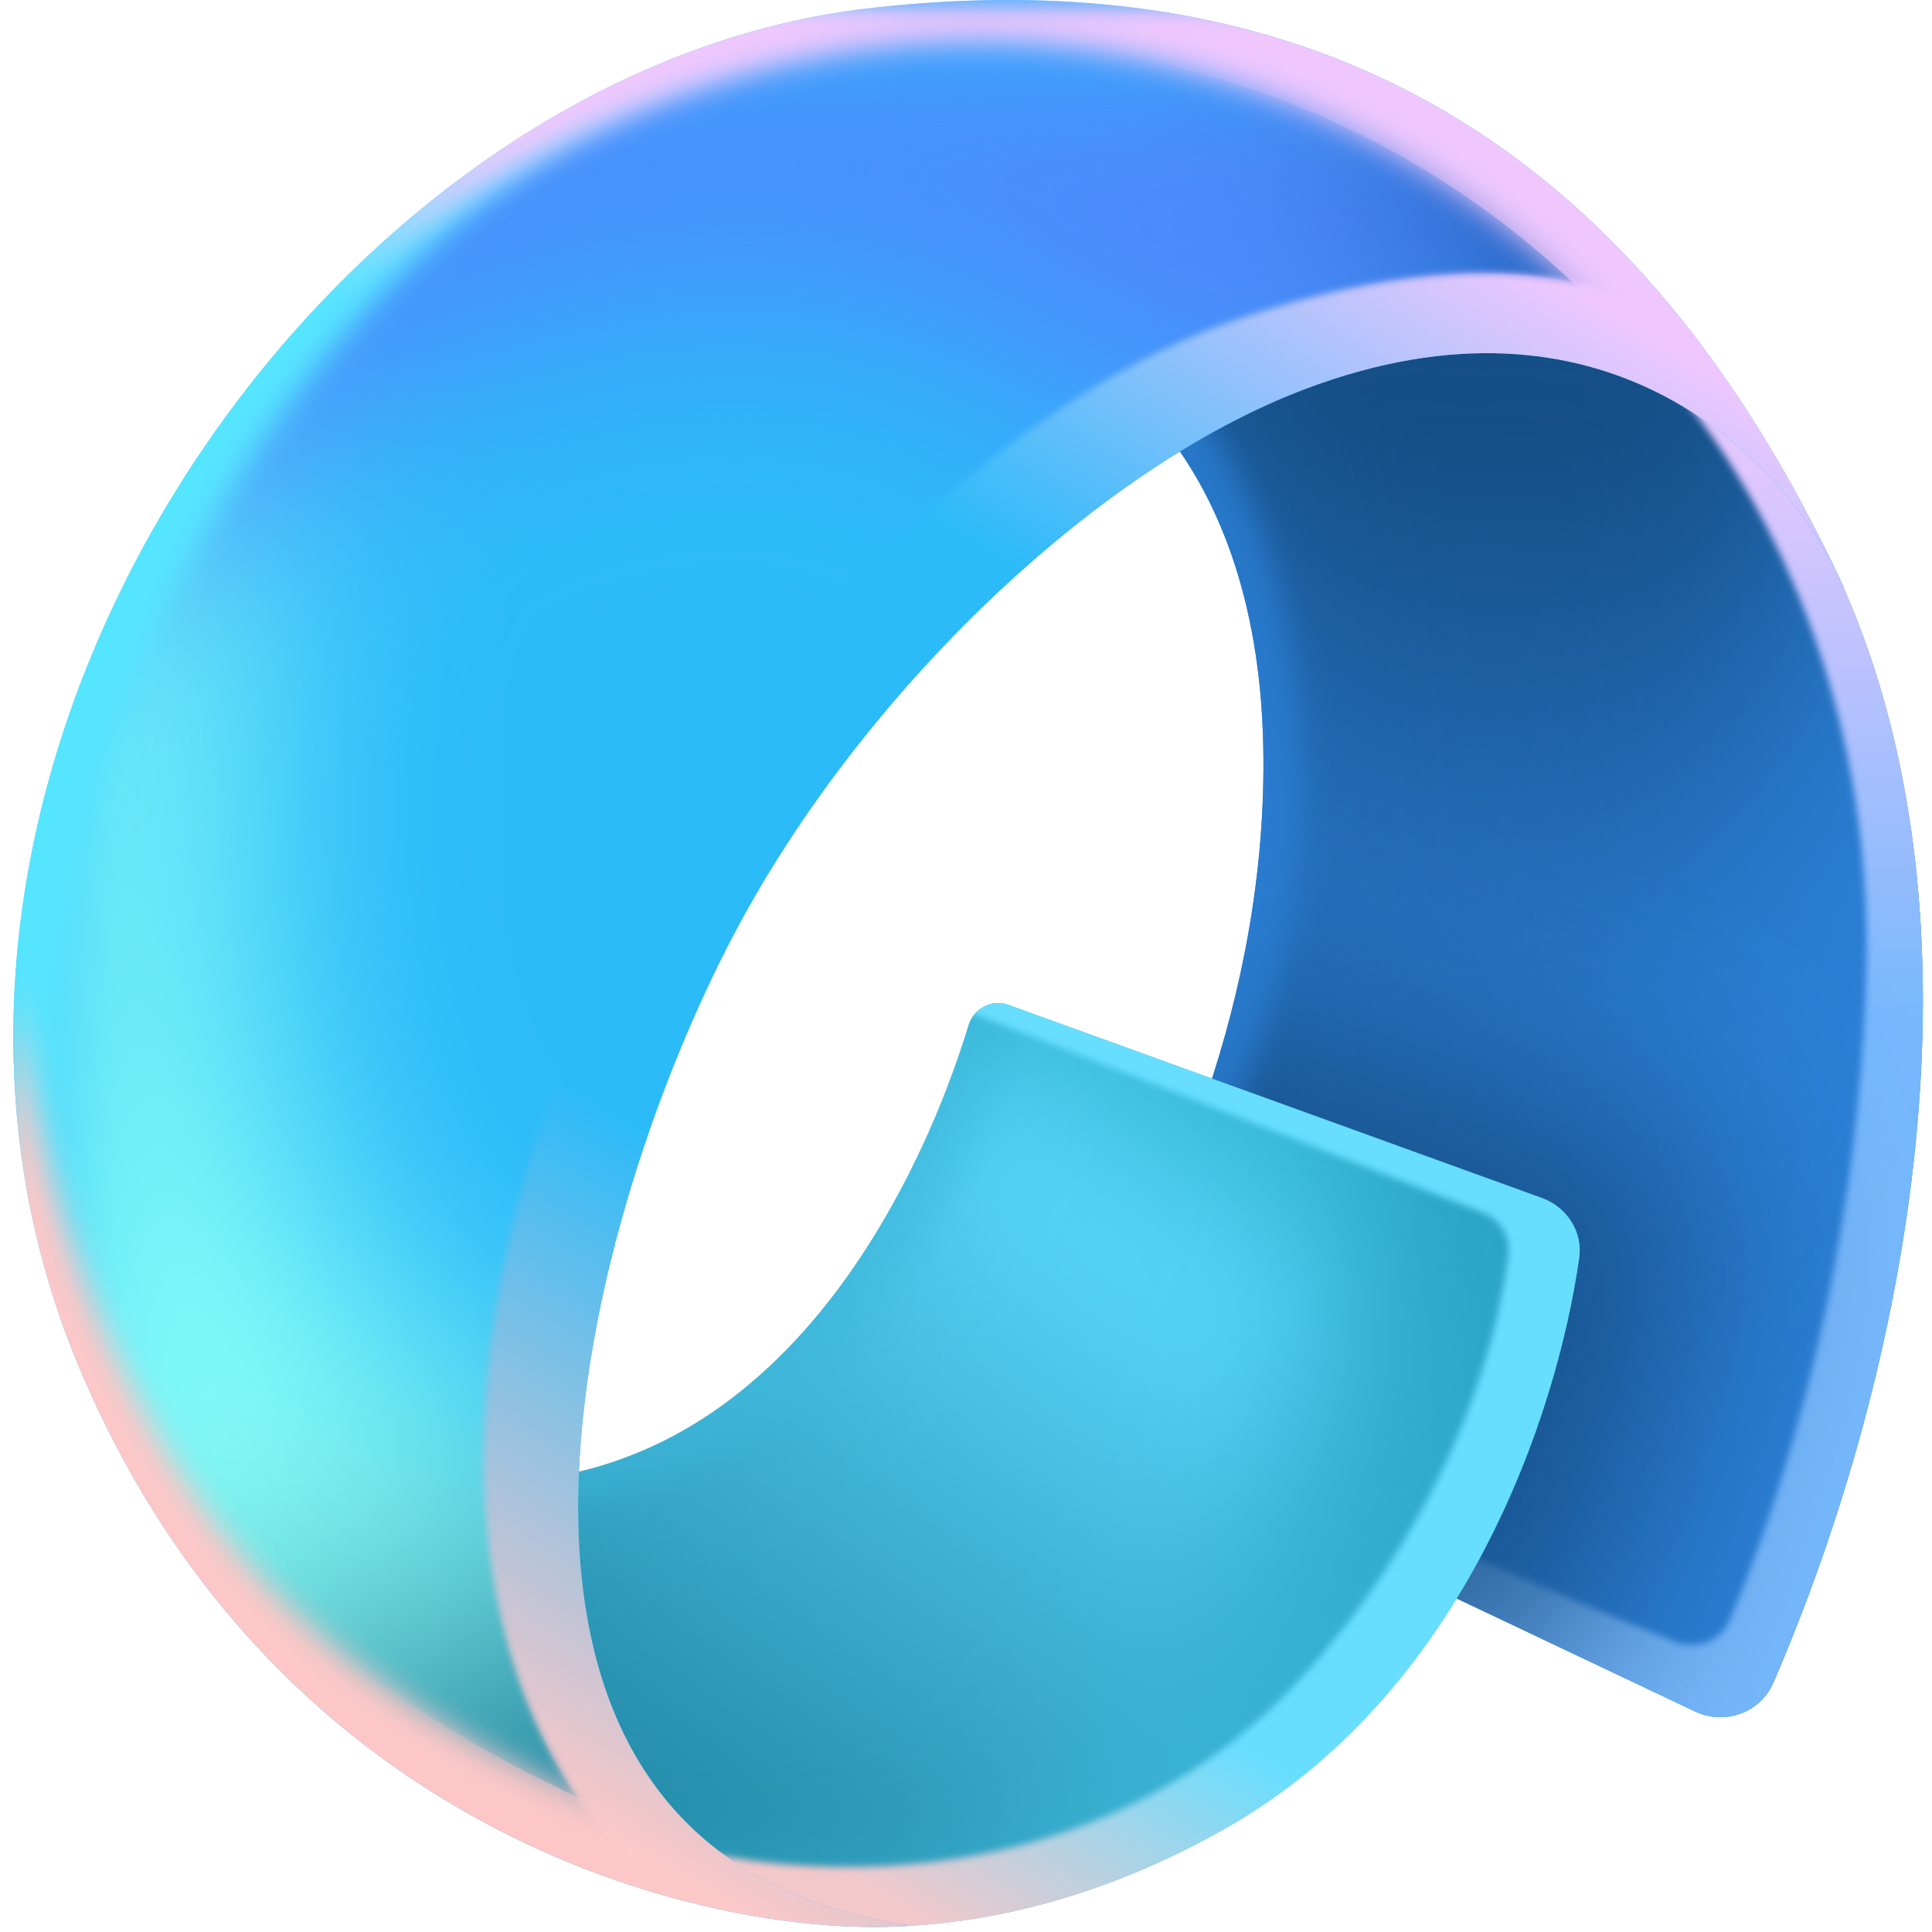
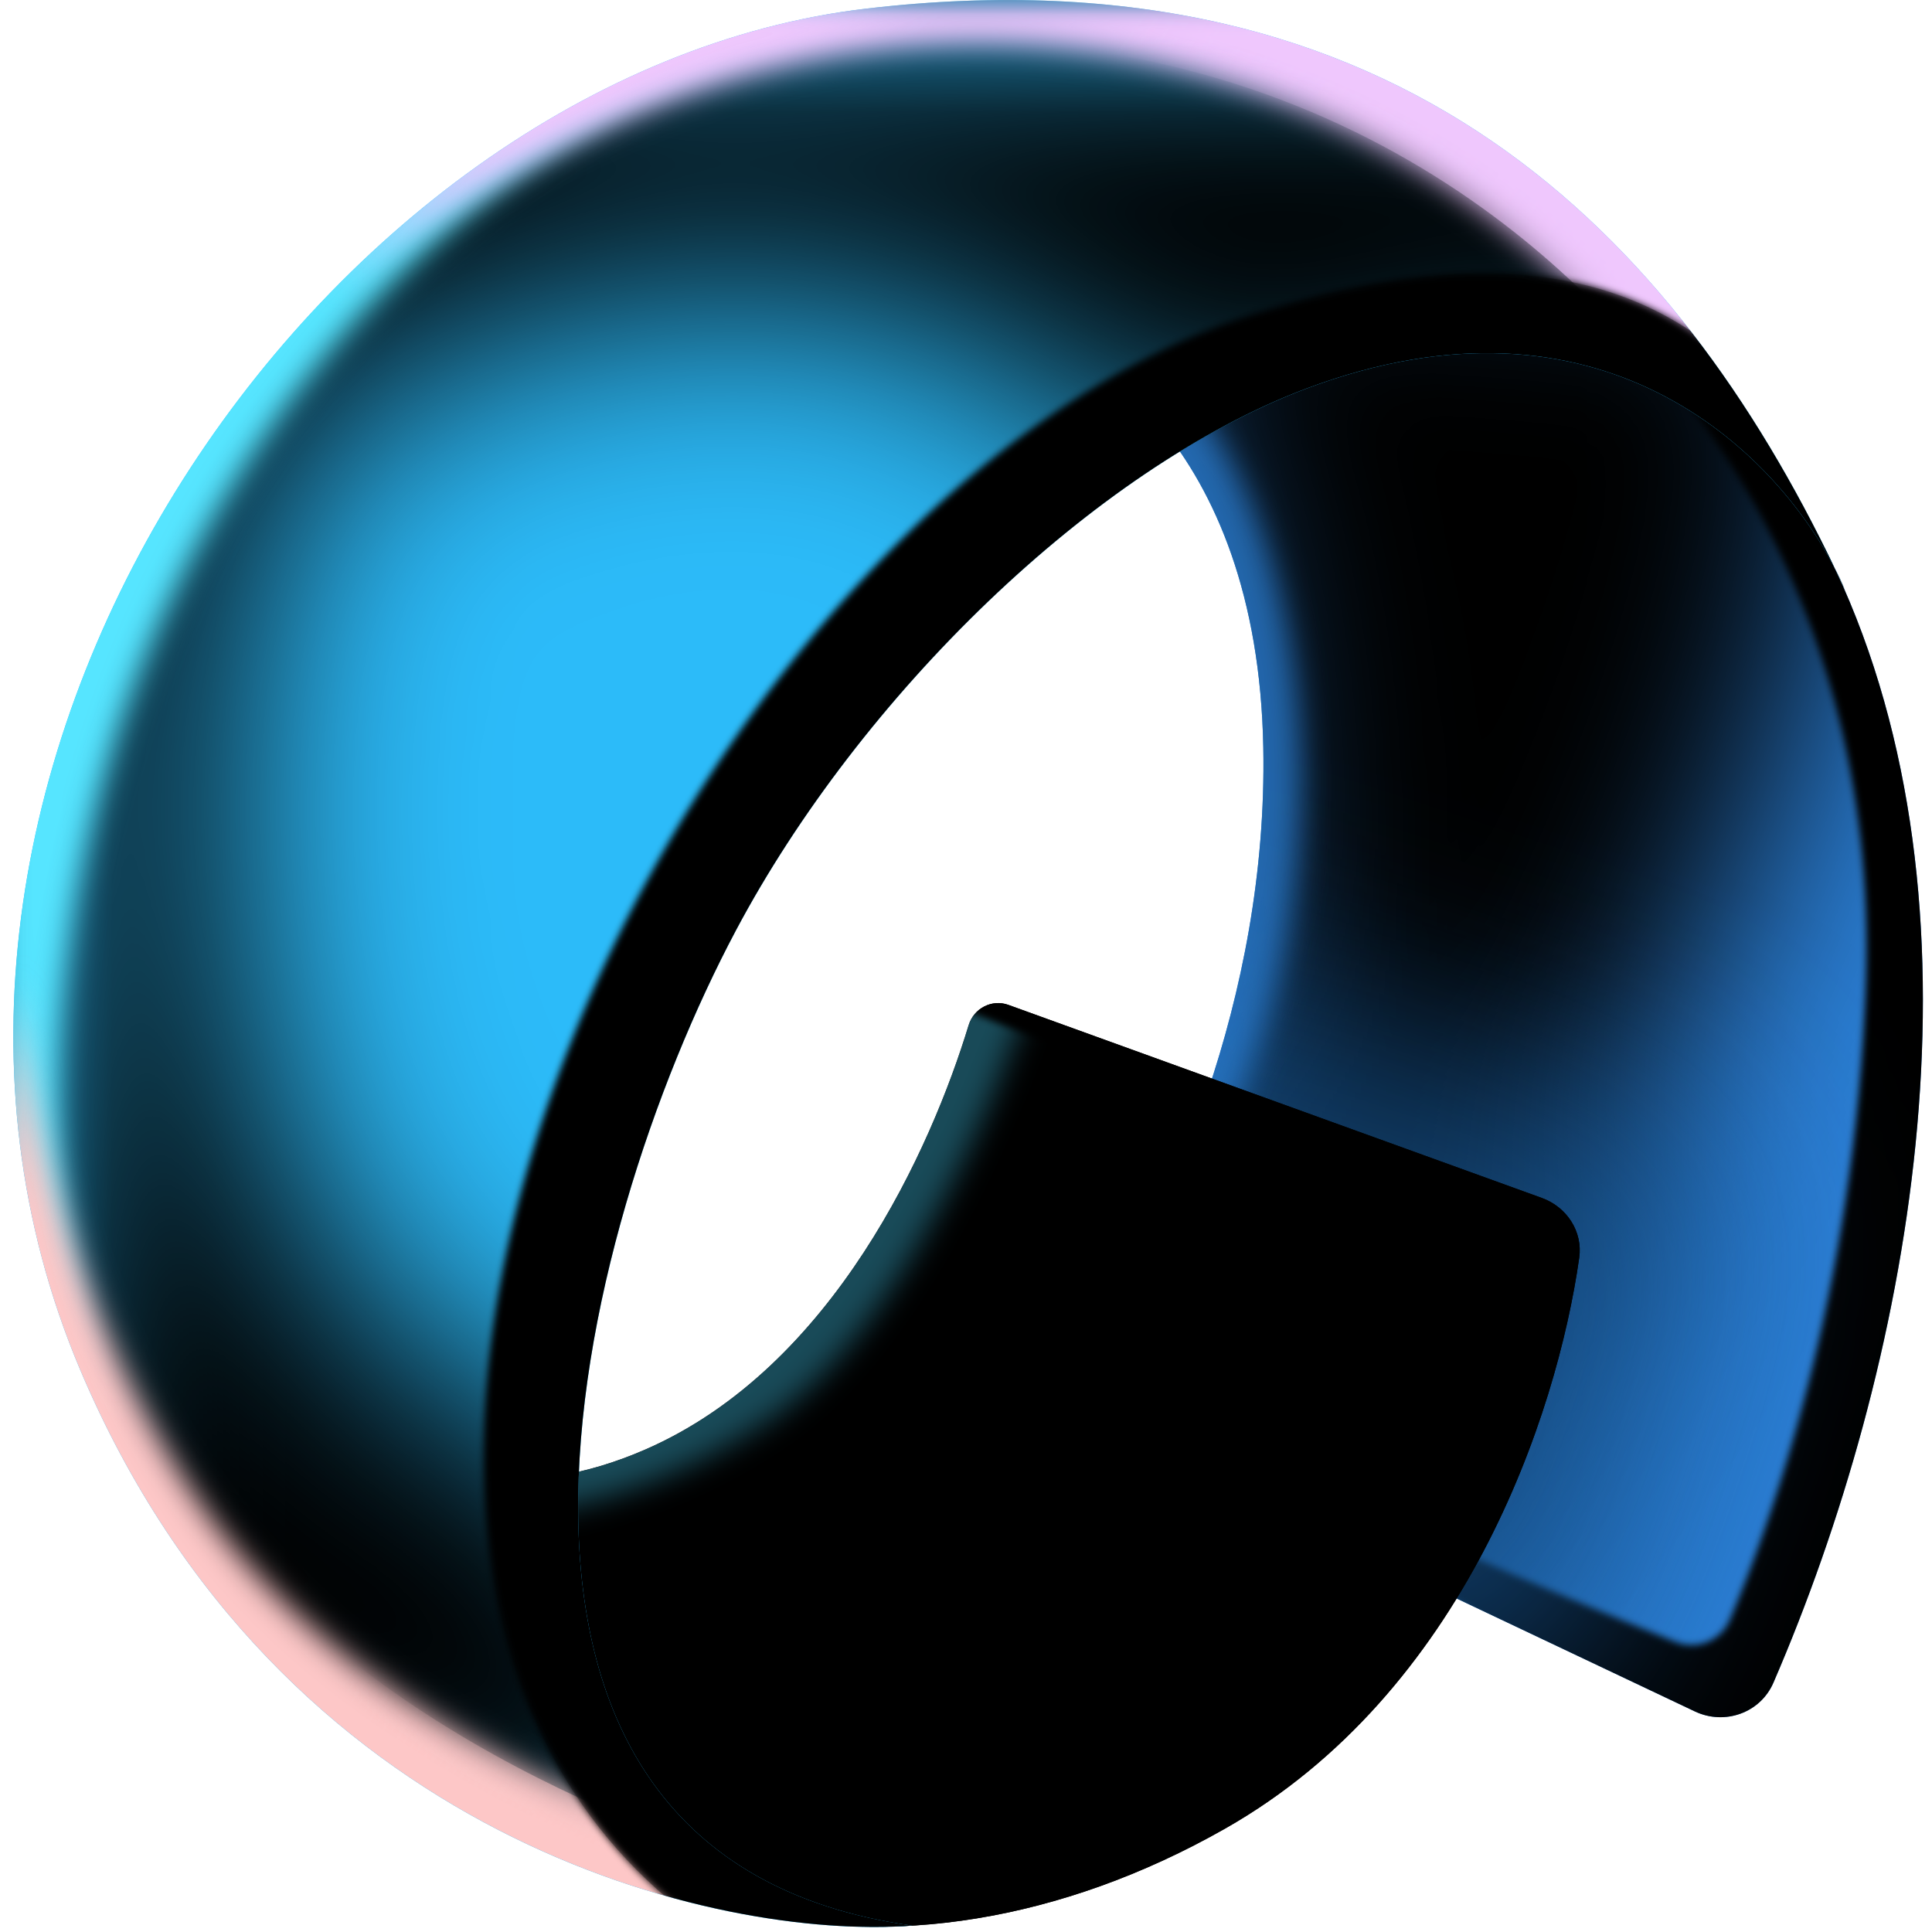
<svg xmlns="http://www.w3.org/2000/svg" width="53" height="53" viewBox="0 0 53 53" fill="none">
  <path d="M30.551 39.39L46.496 46.949C47.312 47.336 48.29 46.989 48.649 46.16C52.376 37.538 54.688 25.403 50.552 16.068C46.657 7.275 37.023 4.887 33.613 5.386L27.356 8.775C29.724 9.21 34.499 12.164 34.655 20.506C34.785 27.41 32.008 33.48 29.877 36.796C29.302 37.691 29.59 38.935 30.551 39.39Z" fill="#2B80D7" />
  <mask id="mask0_1274_609" style="mask-type:alpha" maskUnits="userSpaceOnUse" x="27" y="5" width="26" height="43">
    <path d="M30.552 39.392L46.496 46.95C47.313 47.337 48.291 46.991 48.65 46.161C52.376 37.539 54.688 25.404 50.553 16.069C46.657 7.277 37.024 4.888 33.614 5.388L27.357 8.777C29.725 9.211 34.499 12.166 34.656 20.508C34.785 27.411 32.008 33.481 29.877 36.798C29.302 37.692 29.591 38.936 30.552 39.392Z" fill="#DEA00D" />
  </mask>
  <g mask="url(#mask0_1274_609)">
    <g filter="url(#filter0_f_1274_609)">
      <path d="M35.43 41.982C43.831 35.93 55.087 11.262 49.44 6.385C47.364 4.592 28.414 5.016 26.721 3.676L28.101 5.73C28.101 5.73 33.649 12.679 33.286 23.591C33.063 30.293 30.655 37.221 29.159 40.608C28.914 41.162 17.799 35.677 17.59 36.102C16.996 37.312 27.897 42.712 27.897 42.712L34.88 42.177C35.08 42.162 35.267 42.1 35.43 41.982Z" fill="url(#paint0_linear_1274_609)" />
    </g>
    <g filter="url(#filter1_f_1274_609)">
      <path d="M48.841 48.572C57.057 42.391 64.683 24.032 58.948 13.773C57.61 11.379 47.586 4.526 45.893 3.186L45.367 10.012C45.367 10.012 51.554 15.973 51.19 26.906C50.904 35.479 48.486 42.015 47.455 44.437C47.206 45.022 46.54 45.279 45.95 45.04C43.166 43.914 35.781 40.868 36.04 40.341C35.446 41.551 46.246 47.882 46.246 47.882L47.662 48.645C48.04 48.849 48.498 48.83 48.841 48.572Z" fill="url(#paint1_linear_1274_609)" />
    </g>
    <g opacity="0.8" filter="url(#filter2_f_1274_609)">
      <rect width="20.739" height="17.359" rx="3.273" transform="matrix(0.949979 0.312314 -0.312274 0.949992 28.3636 25.1388)" fill="#13497E" />
    </g>
    <g opacity="0.7" filter="url(#filter3_f_1274_609)">
      <path d="M29.994 35.338C36.657 30.685 37.675 15.853 31.908 10.13C30.422 8.655 28.203 7.071 26.773 6.083L27.939 7.598C27.939 7.598 32.627 12.72 32.32 20.765C32.132 25.706 30.097 30.813 28.833 33.31C28.626 33.718 19.232 29.675 19.056 29.988C18.554 30.88 27.766 34.861 27.766 34.861L28.931 35.409C29.276 35.571 29.681 35.556 29.994 35.338Z" fill="#2B80D7" />
    </g>
  </g>
  <path d="M42.295 32.862L27.662 27.566C27.208 27.401 26.712 27.662 26.572 28.124C25.555 31.467 22.888 37.501 17.707 39.762C10.894 42.736 8.653 36.083 11.651 44.49C14.648 52.898 24.554 55.309 33.612 50.16C40.179 46.428 42.711 38.811 43.322 34.505C43.425 33.783 42.981 33.11 42.295 32.862Z" fill="url(#paint2_linear_1274_609)" />
  <mask id="mask1_1274_609" style="mask-type:alpha" maskUnits="userSpaceOnUse" x="10" y="27" width="34" height="26">
    <path d="M42.295 32.863L27.662 27.567C27.208 27.403 26.712 27.663 26.572 28.125C25.555 31.468 22.887 37.502 17.707 39.764C10.894 42.737 8.653 36.084 11.65 44.492C14.648 52.899 24.554 55.31 33.612 50.162C40.178 46.43 42.711 38.813 43.322 34.506C43.425 33.784 42.981 33.111 42.295 32.863Z" fill="url(#paint3_radial_1274_609)" />
  </mask>
  <g mask="url(#mask1_1274_609)">
    <g filter="url(#filter4_f_1274_609)">
      <path d="M19.463 55.114C33.667 55.114 39.608 29.482 37.954 25.13C37.865 24.896 37.649 24.748 37.41 24.673L11.022 16.395L27.079 23.017C27.257 23.091 27.359 23.275 27.321 23.462C27.011 24.974 25.496 31.5 21.659 35.641C17.296 40.349 8.286 41.406 4.569 40.528C2.59 40.525 1.472 39.847 1.472 39.847C5.973 42.772 12.437 55.114 19.463 55.114Z" fill="url(#paint4_linear_1274_609)" />
    </g>
    <g opacity="0.4" filter="url(#filter5_f_1274_609)">
      <path d="M21.099 38.935C26.871 35.025 31.175 20.213 30.024 16.087C29.921 15.715 29.561 15.511 29.175 15.494L13.714 14.803L27.171 21.419C27.33 21.497 27.421 21.665 27.392 21.84C27.144 23.293 25.878 29.88 22.637 34.049C18.977 38.757 11.419 39.813 8.301 38.935C6.64 38.932 5.783 39.605 5.783 39.605C9.559 42.529 15.975 42.407 21.099 38.935Z" fill="#3EBADD" />
    </g>
    <g filter="url(#filter6_f_1274_609)">
      <path d="M34.065 51.424C41.015 47.474 47.122 31.617 45.679 27.607C45.57 27.303 45.269 27.138 44.948 27.099L26.536 24.877L26.118 27.578L40.659 33.256C41.134 33.442 41.441 33.901 41.379 34.408C41.148 36.271 40.163 40.955 35.958 45.741C30.533 51.914 22.692 51.622 18.975 50.744C16.995 50.741 16.508 50.744 16.508 50.744C20.744 53.754 27.956 54.896 34.065 51.424Z" fill="url(#paint5_linear_1274_609)" />
    </g>
  </g>
  <path d="M20.189 25.523C15.757 33.861 11.469 50.935 25.024 52.825C19.723 53.233 7.675 50.51 2.201 37.58C-4.641 21.417 8.784 1.995 23.773 0.236C38.426 -1.485 45.979 6.512 50.328 15.579C50.44 15.794 50.538 16.003 50.622 16.203C50.526 15.994 50.428 15.786 50.328 15.579C48.655 12.346 43.893 7.633 35.829 10.663C29.996 12.855 23.598 19.108 20.189 25.523Z" fill="#2CBBF9" />
  <mask id="mask2_1274_609" style="mask-type:alpha" maskUnits="userSpaceOnUse" x="0" y="0" width="51" height="53">
    <path d="M20.189 25.522C15.757 33.86 11.469 50.934 25.024 52.824C19.723 53.232 7.675 50.509 2.201 37.579C-4.641 21.416 8.784 1.994 23.773 0.235C38.426 -1.485 45.979 6.511 50.328 15.578C50.44 15.793 50.538 16.002 50.622 16.202C50.526 15.993 50.428 15.785 50.328 15.578C48.655 12.345 43.893 7.632 35.829 10.662C29.995 12.854 23.598 19.107 20.189 25.522Z" fill="#00CCC0" />
  </mask>
  <g mask="url(#mask2_1274_609)">
    <g filter="url(#filter7_f_1274_609)">
      <path d="M-11.039 37.22C-5.565 50.15 19.334 54.022 24.635 53.615C24.901 51.106 17.295 45.66 17.56 39.6C17.56 39.6 7.861 39.911 6.38 25.521C4.899 11.131 13.153 3.889 13.153 3.889C3.313 8.74 -14.001 30.225 -11.039 37.22Z" fill="url(#paint6_linear_1274_609)" />
      <path d="M50.621 16.204C76.173 -4.421 32.947 -9.182 17.958 -7.422C11.719 -6.689 -4.695 9.808 1.766 16.908C1.766 16.908 8.466 9.485 17.958 8.129C27.45 6.773 31.846 13.616 31.846 13.616C33.002 12.906 36.043 12.711 37.183 12.283C45.785 9.05 50.201 15.318 50.621 16.204Z" fill="url(#paint7_linear_1274_609)" />
    </g>
    <g filter="url(#filter8_f_1274_609)">
      <path d="M2.825 39.245C-12.43 34.427 -5.088 1.707 10.218 -2.976C23.989 -7.19 25.124 -0.569 27.546 -0.166C27.861 -0.176 28.031 -0.169 28.031 -0.169C27.862 -0.14 27.701 -0.14 27.546 -0.166C25.727 -0.11 19.085 0.481 12.751 5.902C3.225 14.056 -0.611 27.091 2.825 39.245Z" fill="#56E5FF" />
    </g>
    <g filter="url(#filter9_f_1274_609)">
      <path d="M27.493 52.797C23.254 57.57 5.902 51.767 0.428 38.836C-0.558 36.508 0.514 29.366 0.442 26.591C0.43 26.382 0.428 26.271 0.428 26.271C0.435 26.37 0.439 26.476 0.442 26.591C0.534 28.136 1.178 35.014 5.48 41.229C10.363 48.281 20.391 51.044 20.391 51.044C21.699 51.975 25.396 52.505 27.493 52.797Z" fill="#FDC7C7" />
    </g>
    <mask id="mask3_1274_609" style="mask-type:alpha" maskUnits="userSpaceOnUse" x="-8" y="24" width="34" height="34">
      <rect width="34.79" height="12.216" transform="matrix(0.69628 0.717771 -0.717721 0.696331 1.68079 24.5073)" fill="url(#paint8_linear_1274_609)" />
    </mask>
    <g mask="url(#mask3_1274_609)">
      <path d="M27.495 52.797C23.255 57.569 5.903 51.766 0.429 38.836C-0.557 36.508 0.515 29.366 0.444 26.59C0.431 26.382 0.429 26.27 0.429 26.27C0.436 26.369 0.441 26.476 0.444 26.59C0.536 28.136 1.179 35.013 5.482 41.228C10.364 48.281 20.392 51.043 20.392 51.043C21.701 51.974 25.397 52.504 27.495 52.797Z" fill="#FDC7C7" />
    </g>
    <g filter="url(#filter10_f_1274_609)">
      <path d="M51.705 16.883C52.821 8.77 38.348 -3.802 23.359 -2.042C17.936 -1.405 13.131 3.82 9.003 8.09C9.003 8.09 18.371 -0.236 29.776 1.366C41.18 2.968 46.275 11.412 46.275 11.412C48.657 12.805 49.743 17.085 51.705 16.883Z" fill="#EFC7FD" />
    </g>
    <mask id="mask4_1274_609" style="mask-type:alpha" maskUnits="userSpaceOnUse" x="7" y="-4" width="44" height="21">
      <rect width="41.363" height="13.891" transform="matrix(0.989127 0.147065 -0.147045 0.98913 9.28711 -3.58533)" fill="url(#paint9_linear_1274_609)" />
    </mask>
    <g mask="url(#mask4_1274_609)">
      <path d="M51.705 16.884C52.821 8.772 38.348 -3.8 23.359 -2.04C17.936 -1.403 13.131 3.822 9.003 8.091C9.003 8.091 18.371 -0.234 29.776 1.368C41.18 2.969 46.275 11.414 46.275 11.414C48.657 12.807 49.743 17.087 51.705 16.884Z" fill="#EFC7FD" />
    </g>
    <g filter="url(#filter11_f_1274_609)">
      <path d="M34.356 8.625C19.002 13.467 5.401 41.73 18.616 52.331C31.832 62.933 47.282 42.795 55.055 26.483C51.209 15.522 49.71 3.783 34.356 8.625Z" fill="url(#paint10_linear_1274_609)" />
    </g>
    <mask id="mask5_1274_609" style="mask-type:alpha" maskUnits="userSpaceOnUse" x="-7" y="-8" width="67" height="70">
      <rect width="44.762" height="53.4" transform="matrix(0.85552 0.51777 -0.517716 0.855552 20.9257 -7.74658)" fill="url(#paint11_linear_1274_609)" />
    </mask>
    <g mask="url(#mask5_1274_609)">
      <path d="M34.355 8.624C19 13.466 5.399 41.729 18.615 52.331C31.831 62.932 47.281 42.794 55.053 26.483C51.208 15.521 49.709 3.782 34.355 8.624Z" fill="url(#paint12_linear_1274_609)" />
    </g>
  </g>
  <defs>
    <filter id="filter0_f_1274_609" x="11.43" y="-2.46" width="45.67" height="51.307" filterUnits="userSpaceOnUse" color-interpolation-filters="sRGB">
      <feFlood flood-opacity="0" result="BackgroundImageFix" />
      <feBlend mode="normal" in="SourceGraphic" in2="BackgroundImageFix" result="shape" />
      <feGaussianBlur stdDeviation="3.068" result="effect1_foregroundBlur_1274_609" />
    </filter>
    <filter id="filter1_f_1274_609" x="35.812" y="2.982" width="25.338" height="46.006" filterUnits="userSpaceOnUse" color-interpolation-filters="sRGB">
      <feFlood flood-opacity="0" result="BackgroundImageFix" />
      <feBlend mode="normal" in="SourceGraphic" in2="BackgroundImageFix" result="shape" />
      <feGaussianBlur stdDeviation="0.102" result="effect1_foregroundBlur_1274_609" />
    </filter>
    <filter id="filter2_f_1274_609" x="18.073" y="20.269" width="34.861" height="32.707" filterUnits="userSpaceOnUse" color-interpolation-filters="sRGB">
      <feFlood flood-opacity="0" result="BackgroundImageFix" />
      <feBlend mode="normal" in="SourceGraphic" in2="BackgroundImageFix" result="shape" />
      <feGaussianBlur stdDeviation="2.863" result="effect1_foregroundBlur_1274_609" />
    </filter>
    <filter id="filter3_f_1274_609" x="18.218" y="5.265" width="18.277" height="31.071" filterUnits="userSpaceOnUse" color-interpolation-filters="sRGB">
      <feFlood flood-opacity="0" result="BackgroundImageFix" />
      <feBlend mode="normal" in="SourceGraphic" in2="BackgroundImageFix" result="shape" />
      <feGaussianBlur stdDeviation="0.409" result="effect1_foregroundBlur_1274_609" />
    </filter>
    <filter id="filter4_f_1274_609" x="-2.618" y="12.305" width="44.932" height="46.9" filterUnits="userSpaceOnUse" color-interpolation-filters="sRGB">
      <feFlood flood-opacity="0" result="BackgroundImageFix" />
      <feBlend mode="normal" in="SourceGraphic" in2="BackgroundImageFix" result="shape" />
      <feGaussianBlur stdDeviation="2.045" result="effect1_foregroundBlur_1274_609" />
    </filter>
    <filter id="filter5_f_1274_609" x="4.965" y="13.985" width="26.064" height="28.511" filterUnits="userSpaceOnUse" color-interpolation-filters="sRGB">
      <feFlood flood-opacity="0" result="BackgroundImageFix" />
      <feBlend mode="normal" in="SourceGraphic" in2="BackgroundImageFix" result="shape" />
      <feGaussianBlur stdDeviation="0.409" result="effect1_foregroundBlur_1274_609" />
    </filter>
    <filter id="filter6_f_1274_609" x="16.304" y="24.672" width="29.793" height="29.094" filterUnits="userSpaceOnUse" color-interpolation-filters="sRGB">
      <feFlood flood-opacity="0" result="BackgroundImageFix" />
      <feBlend mode="normal" in="SourceGraphic" in2="BackgroundImageFix" result="shape" />
      <feGaussianBlur stdDeviation="0.102" result="effect1_foregroundBlur_1274_609" />
    </filter>
    <filter id="filter7_f_1274_609" x="-17.92" y="-14.303" width="82.997" height="74.491" filterUnits="userSpaceOnUse" color-interpolation-filters="sRGB">
      <feFlood flood-opacity="0" result="BackgroundImageFix" />
      <feBlend mode="normal" in="SourceGraphic" in2="BackgroundImageFix" result="shape" />
      <feGaussianBlur stdDeviation="3.273" result="effect1_foregroundBlur_1274_609" />
    </filter>
    <filter id="filter8_f_1274_609" x="-6.399" y="-5.192" width="35.248" height="45.255" filterUnits="userSpaceOnUse" color-interpolation-filters="sRGB">
      <feFlood flood-opacity="0" result="BackgroundImageFix" />
      <feBlend mode="normal" in="SourceGraphic" in2="BackgroundImageFix" result="shape" />
      <feGaussianBlur stdDeviation="0.409" result="effect1_foregroundBlur_1274_609" />
    </filter>
    <filter id="filter9_f_1274_609" x="-0.81" y="25.453" width="29.121" height="29.82" filterUnits="userSpaceOnUse" color-interpolation-filters="sRGB">
      <feFlood flood-opacity="0" result="BackgroundImageFix" />
      <feBlend mode="normal" in="SourceGraphic" in2="BackgroundImageFix" result="shape" />
      <feGaussianBlur stdDeviation="0.409" result="effect1_foregroundBlur_1274_609" />
    </filter>
    <filter id="filter10_f_1274_609" x="8.185" y="-3.027" width="44.398" height="20.734" filterUnits="userSpaceOnUse" color-interpolation-filters="sRGB">
      <feFlood flood-opacity="0" result="BackgroundImageFix" />
      <feBlend mode="normal" in="SourceGraphic" in2="BackgroundImageFix" result="shape" />
      <feGaussianBlur stdDeviation="0.409" result="effect1_foregroundBlur_1274_609" />
    </filter>
    <filter id="filter11_f_1274_609" x="13.067" y="7.298" width="42.192" height="48.19" filterUnits="userSpaceOnUse" color-interpolation-filters="sRGB">
      <feFlood flood-opacity="0" result="BackgroundImageFix" />
      <feBlend mode="normal" in="SourceGraphic" in2="BackgroundImageFix" result="shape" />
      <feGaussianBlur stdDeviation="0.102" result="effect1_foregroundBlur_1274_609" />
    </filter>
    <linearGradient id="paint0_linear_1274_609" x1="38.469" y1="10.273" x2="38.209" y2="42.931" gradientUnits="userSpaceOnUse">
-       <stop stop-color="#13497E" />
-       <stop offset="0.64" stop-color="#2B80D7" />
+       <stop stopColor="#13497E" />
+       <stop offset="0.64" stopColor="#2B80D7" />
    </linearGradient>
    <linearGradient id="paint1_linear_1274_609" x1="48.48" y1="12.674" x2="48.493" y2="46.605" gradientUnits="userSpaceOnUse">
-       <stop stop-color="#E2C7FE" />
-       <stop offset="0.451" stop-color="#77B8FD" />
+       <stop stopColor="#E2C7FE" />
+       <stop offset="0.451" stopColor="#77B8FD" />
    </linearGradient>
    <linearGradient id="paint2_linear_1274_609" x1="34.911" y1="21.391" x2="17.403" y2="50.852" gradientUnits="userSpaceOnUse">
-       <stop stop-color="#269EBF" />
-       <stop offset="1" stop-color="#3EBADD" />
+       <stop stopColor="#269EBF" />
+       <stop offset="1" stopColor="#3EBADD" />
    </linearGradient>
    <radialGradient id="paint3_radial_1274_609" cx="0" cy="0" r="1" gradientUnits="userSpaceOnUse" gradientTransform="translate(37.2988 31.2382) rotate(139.707) scale(37.156 27.379)">
-       <stop offset="0.411" stop-color="#FF7360" />
-       <stop offset="1" stop-color="#630513" />
+       <stop offset="0.411" stopColor="#FF7360" />
+       <stop offset="1" stopColor="#630513" />
    </radialGradient>
    <linearGradient id="paint4_linear_1274_609" x1="31.361" y1="29.042" x2="16.962" y2="49.592" gradientUnits="userSpaceOnUse">
-       <stop stop-color="#33B6D2" />
-       <stop offset="0.143" stop-color="#5BD8FF" />
-       <stop offset="1" stop-color="#228AA7" />
+       <stop stopColor="#33B6D2" />
+       <stop offset="0.143" stopColor="#5BD8FF" />
+       <stop offset="1" stopColor="#228AA7" />
    </linearGradient>
    <linearGradient id="paint5_linear_1274_609" x1="36.071" y1="31.302" x2="23.717" y2="51.855" gradientUnits="userSpaceOnUse">
-       <stop offset="0.635" stop-color="#68DEFF" />
-       <stop offset="1" stop-color="#F3C8CB" />
+       <stop offset="0.635" stopColor="#68DEFF" />
+       <stop offset="1" stopColor="#F3C8CB" />
    </linearGradient>
    <linearGradient id="paint6_linear_1274_609" x1="2.32" y1="17.418" x2="15.935" y2="51.109" gradientUnits="userSpaceOnUse">
-       <stop offset="0.661" stop-color="#88FFF8" />
-       <stop offset="1" stop-color="#176781" />
+       <stop offset="0.661" stopColor="#88FFF8" />
+       <stop offset="1" stopColor="#176781" />
    </linearGradient>
    <linearGradient id="paint7_linear_1274_609" x1="9.553" y1="19.496" x2="47.38" y2="3.813" gradientUnits="userSpaceOnUse">
-       <stop offset="0.732" stop-color="#4D89FD" />
-       <stop offset="1" stop-color="#033883" />
+       <stop offset="0.732" stopColor="#4D89FD" />
+       <stop offset="1" stopColor="#033883" />
    </linearGradient>
    <linearGradient id="paint8_linear_1274_609" x1="33.223" y1="5.944" x2="14.117" y2="9.31" gradientUnits="userSpaceOnUse">
-       <stop stop-color="#D9D9D9" />
-       <stop offset="0.659" stop-color="#D9D9D9" stop-opacity="0" />
+       <stop stopColor="#D9D9D9" />
+       <stop offset="0.659" stopColor="#D9D9D9" stop-opacity="0" />
    </linearGradient>
    <linearGradient id="paint9_linear_1274_609" x1="41.335" y1="10.457" x2="21.928" y2="1.428" gradientUnits="userSpaceOnUse">
-       <stop stop-color="#D9D9D9" />
-       <stop offset="1" stop-color="#D9D9D9" stop-opacity="0" />
+       <stop stopColor="#D9D9D9" />
+       <stop offset="1" stopColor="#D9D9D9" stop-opacity="0" />
    </linearGradient>
    <linearGradient id="paint10_linear_1274_609" x1="44.118" y1="8.511" x2="18.665" y2="51.622" gradientUnits="userSpaceOnUse">
-       <stop stop-color="#EFC7FE" />
-       <stop offset="0.286" stop-color="#2CBBF9" />
-       <stop offset="0.656" stop-color="#2CBBF9" />
-       <stop offset="1" stop-color="#FDC8C8" />
+       <stop stopColor="#EFC7FE" />
+       <stop offset="0.286" stopColor="#2CBBF9" />
+       <stop offset="0.656" stopColor="#2CBBF9" />
+       <stop offset="1" stopColor="#FDC8C8" />
    </linearGradient>
    <linearGradient id="paint11_linear_1274_609" x1="43.791" y1="25.009" x2="6.527" y2="24.221" gradientUnits="userSpaceOnUse">
-       <stop stop-color="#D9D9D9" />
-       <stop offset="0.659" stop-color="#D9D9D9" stop-opacity="0" />
+       <stop stopColor="#D9D9D9" />
+       <stop offset="0.659" stopColor="#D9D9D9" stop-opacity="0" />
    </linearGradient>
    <linearGradient id="paint12_linear_1274_609" x1="44.116" y1="8.51" x2="18.664" y2="51.621" gradientUnits="userSpaceOnUse">
-       <stop stop-color="#EFC7FE" />
-       <stop offset="0.318" stop-color="#2CBBF9" />
-       <stop offset="0.661" stop-color="#2CBBF9" />
-       <stop offset="1" stop-color="#FDC8C8" />
+       <stop stopColor="#EFC7FE" />
+       <stop offset="0.318" stopColor="#2CBBF9" />
+       <stop offset="0.661" stopColor="#2CBBF9" />
+       <stop offset="1" stopColor="#FDC8C8" />
    </linearGradient>
  </defs>
</svg>
